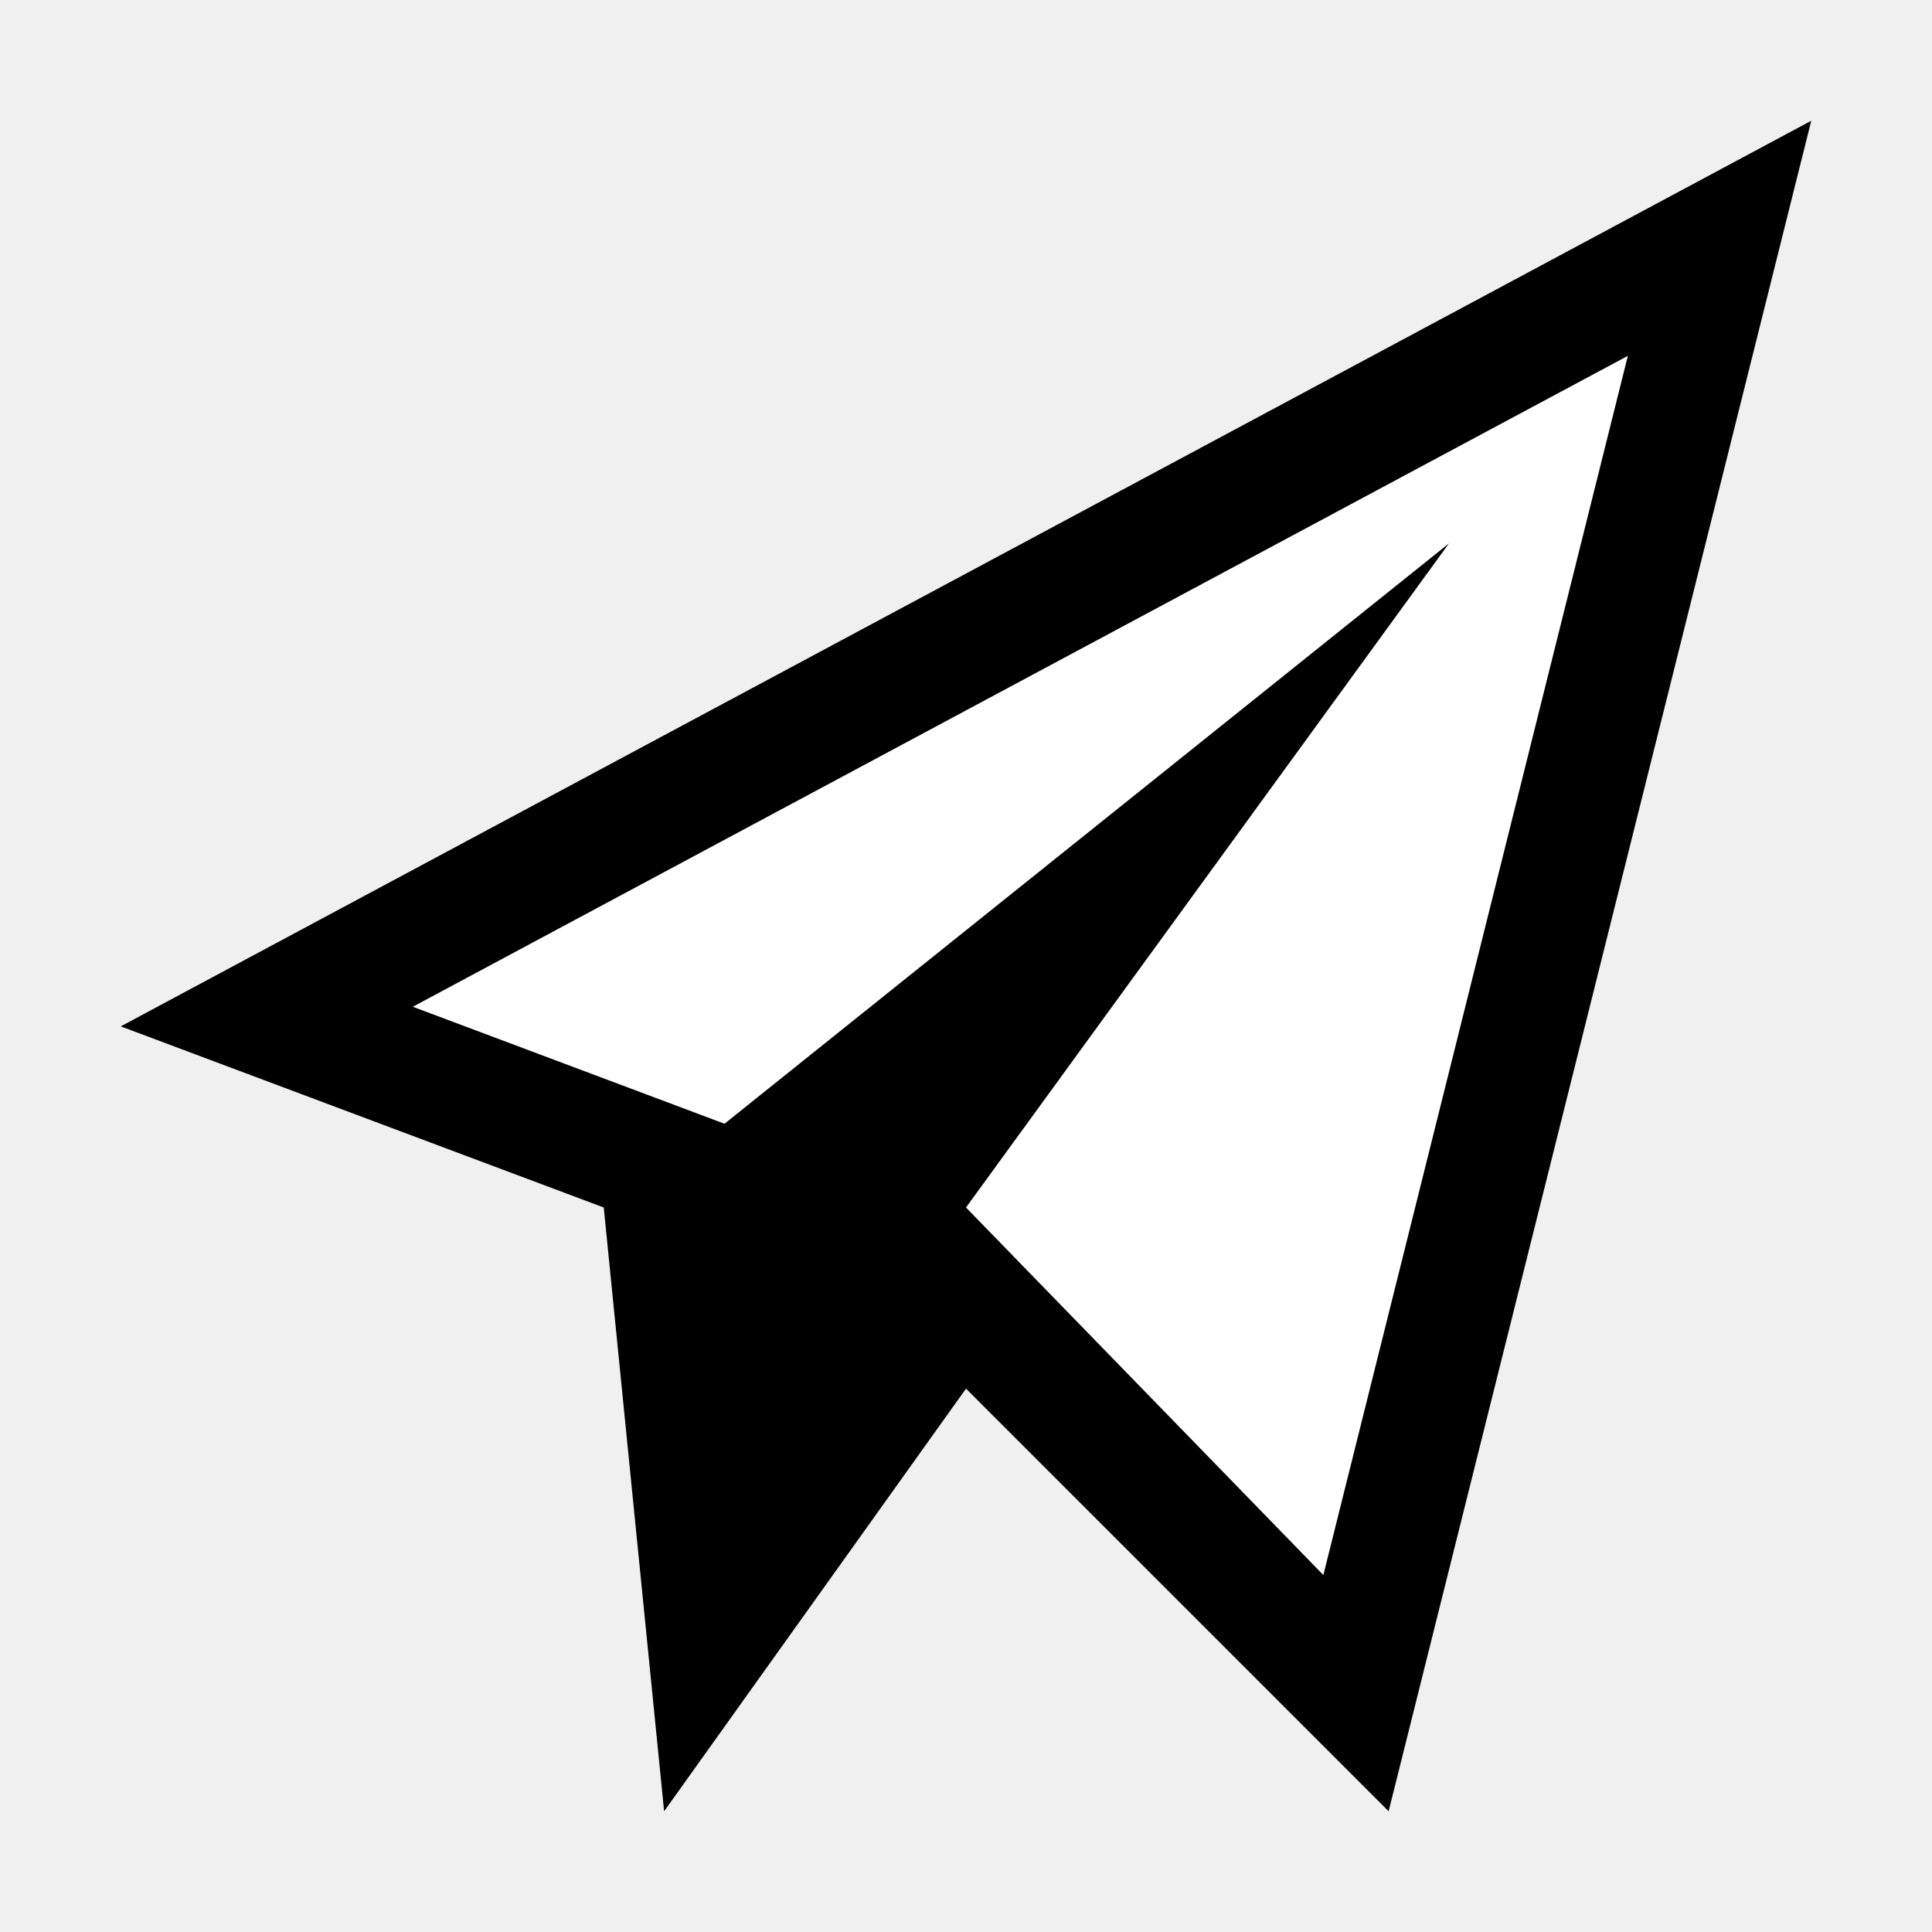
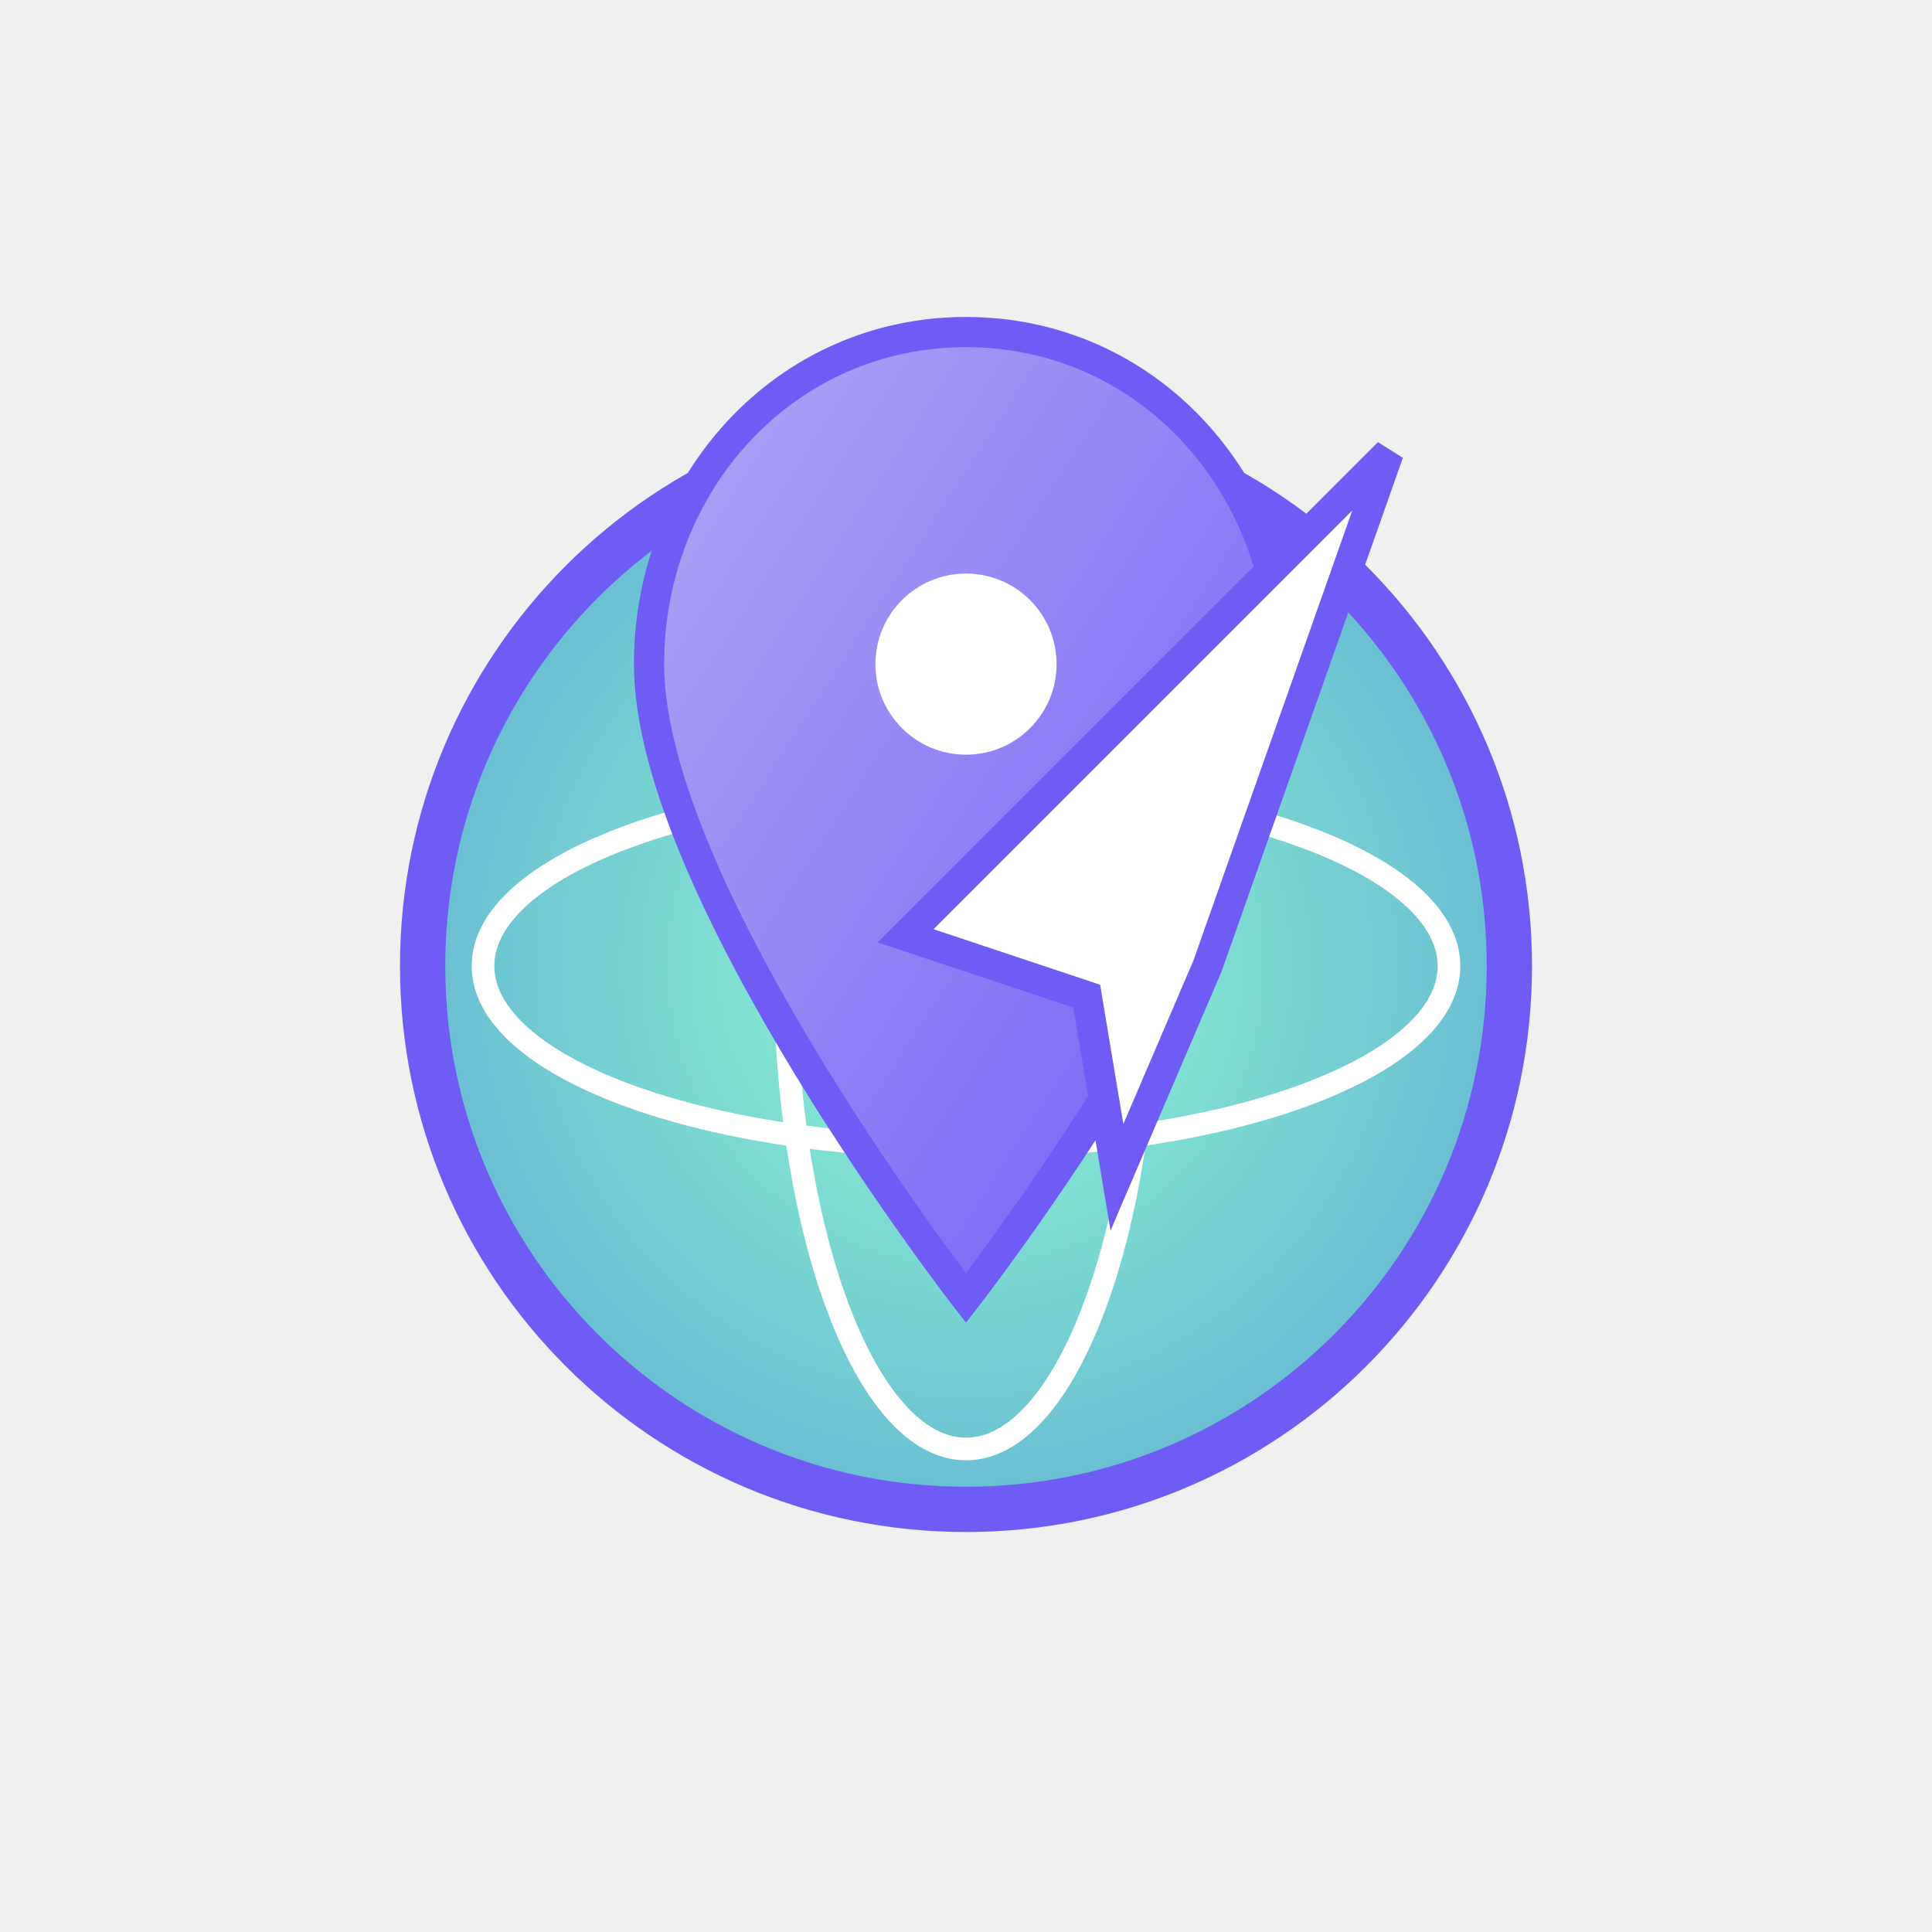
- <svg xmlns="http://www.w3.org/2000/svg" width="35" height="35" viewBox="0 0 512 512" role="img" aria-label="Travel Advisor Logo" style="display: block; margin: 0 auto;">
-   <path d="M32 272l128 48 16 160 80-112 112 112L480 32 32 272z" fill="#000000" />
-   <path d="M350.7 417.4L256 320l128-176-192 153.8-82.6-31 322-172.5-80.7 323.1z" fill="#ffffff" />
+ <svg xmlns="http://www.w3.org/2000/svg" width="48" height="48" viewBox="0 0 128 128" fill="none">
+   <defs>
+     <radialGradient id="globeGradient" cx="50%" cy="50%" r="50%">
+       <stop offset="0%" stop-color="#8ff9d0" />
+       <stop offset="100%" stop-color="#6abed3" />
+     </radialGradient>
+     <linearGradient id="pinGradient" x1="0" y1="0" x2="1" y2="1">
+       <stop offset="0%" stop-color="#b1a8f5" />
+       <stop offset="100%" stop-color="#6e5cf5" />
+     </linearGradient>
+   </defs>
+   <circle cx="64" cy="64" r="36" fill="url(#globeGradient)" stroke="#6e5cf5" stroke-width="3" />
+   <ellipse cx="64" cy="64" rx="32" ry="12" stroke="#ffffff" stroke-width="1.5" />
+   <ellipse cx="64" cy="64" rx="12" ry="32" stroke="#ffffff" stroke-width="1.5" />
+   <path d="M64 22C76 22 85 32 85 44C85 59 64 86 64 86C64 86 43 59 43 44C43 32 52 22 64 22Z" fill="url(#pinGradient)" stroke="#6e5cf5" stroke-width="2" />
+   <circle cx="64" cy="44" r="6" fill="white" />
+   <path d="M92 30L60 62L72 66L74 78L80 64L92 30Z" fill="#ffffff" stroke="#6e5cf5" stroke-width="2" />
</svg>
